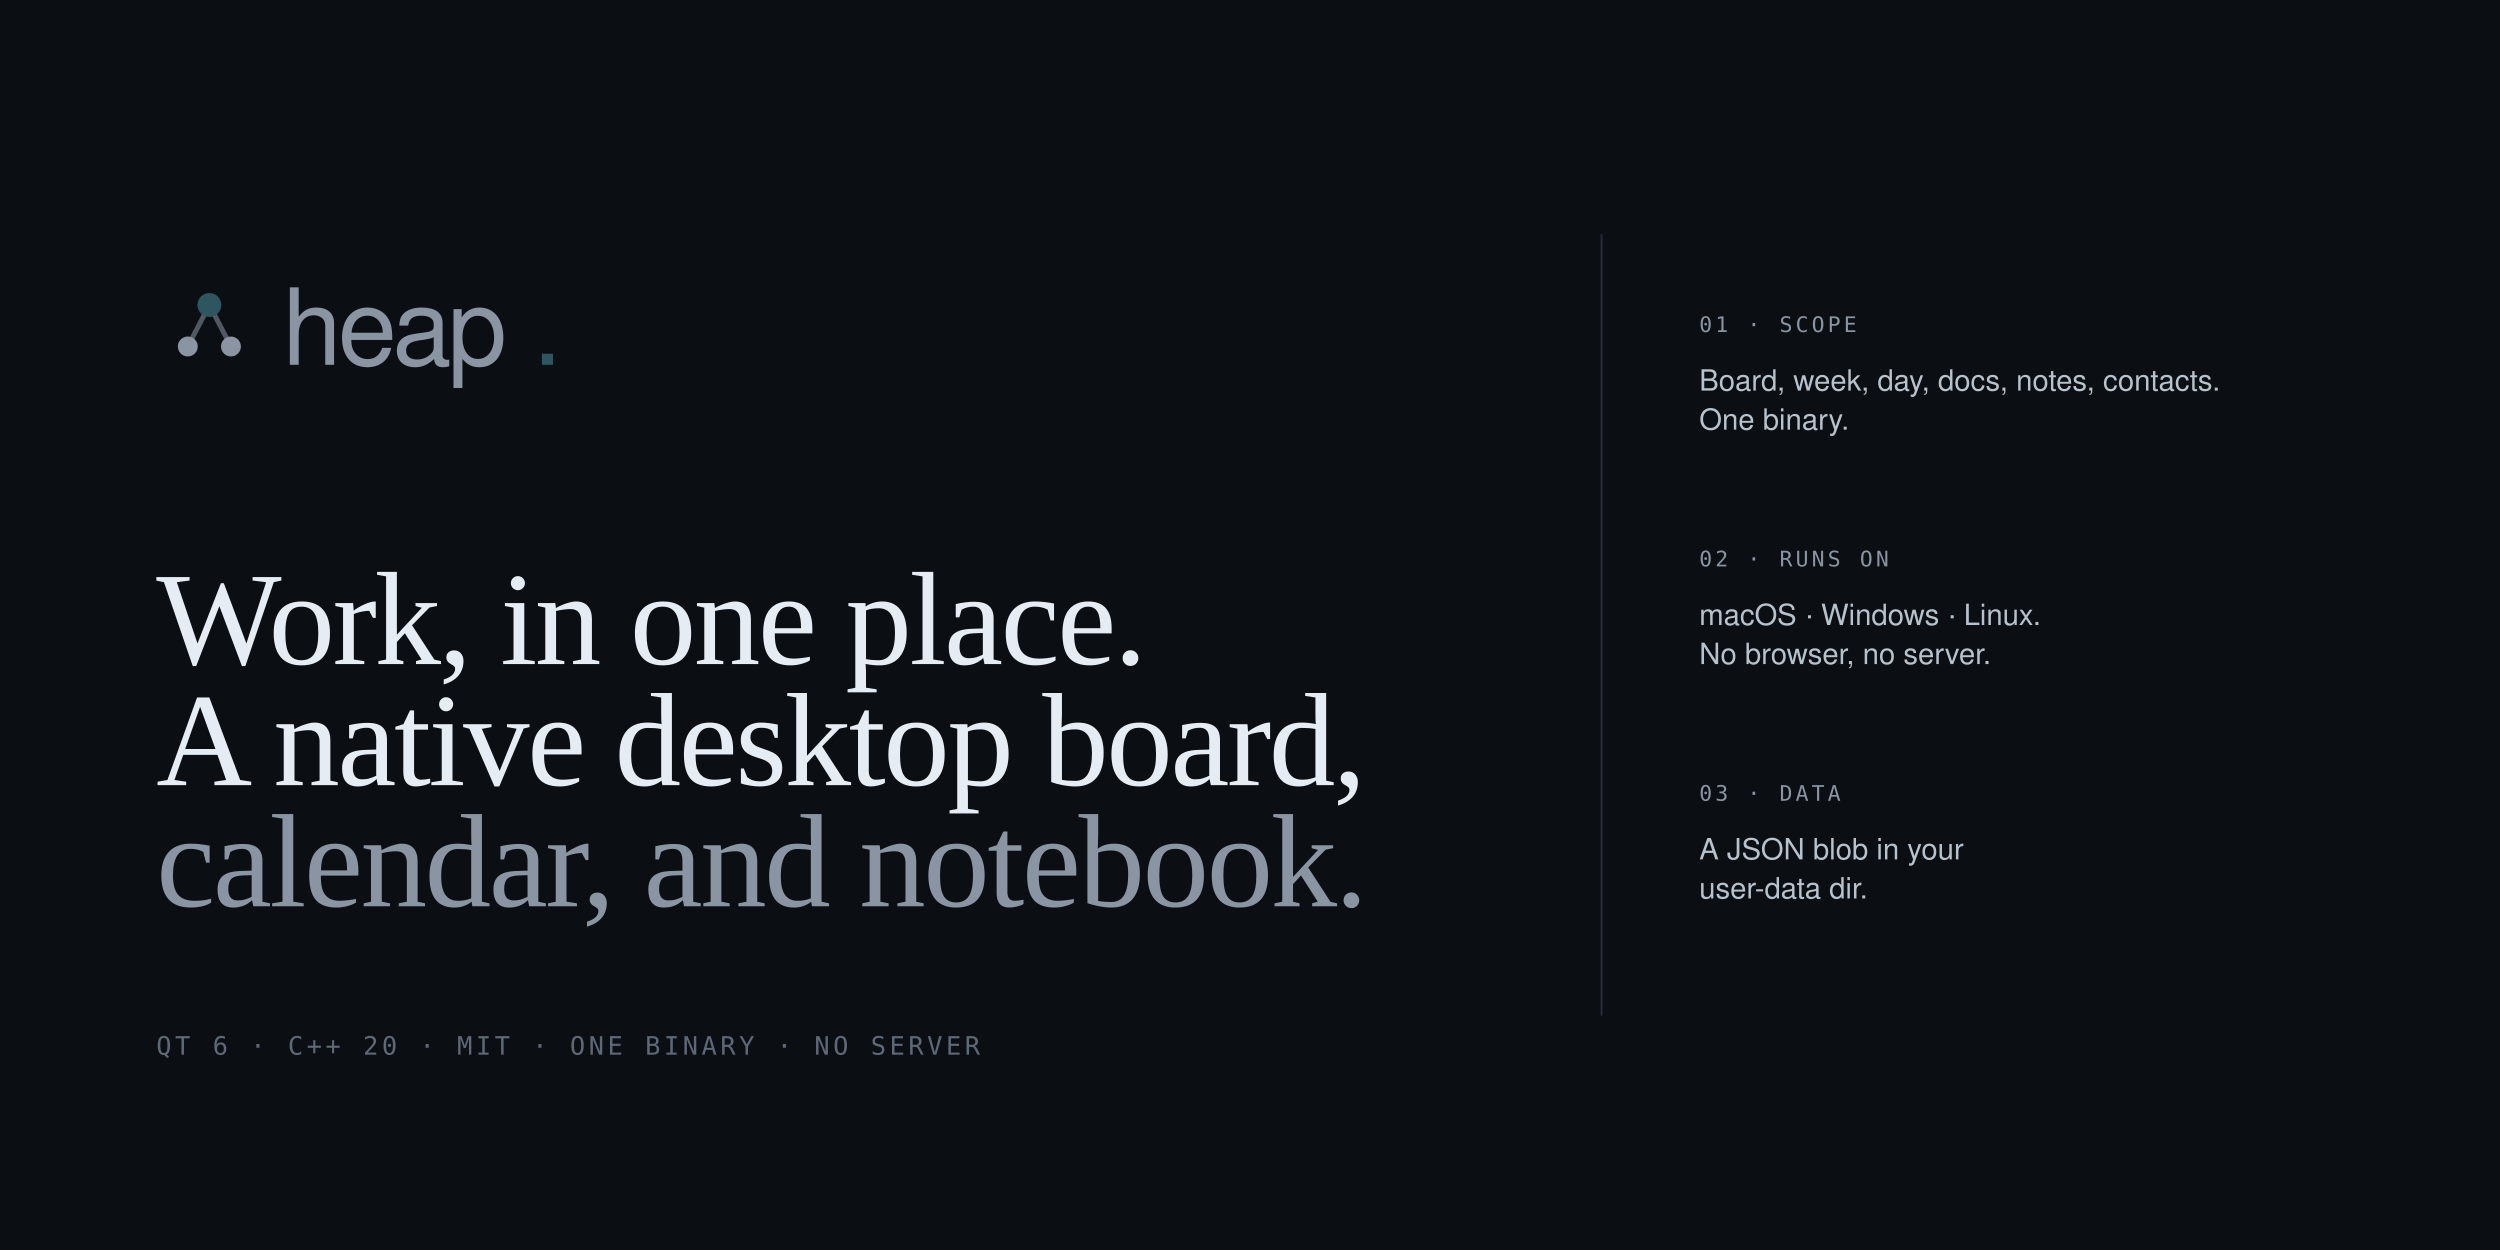
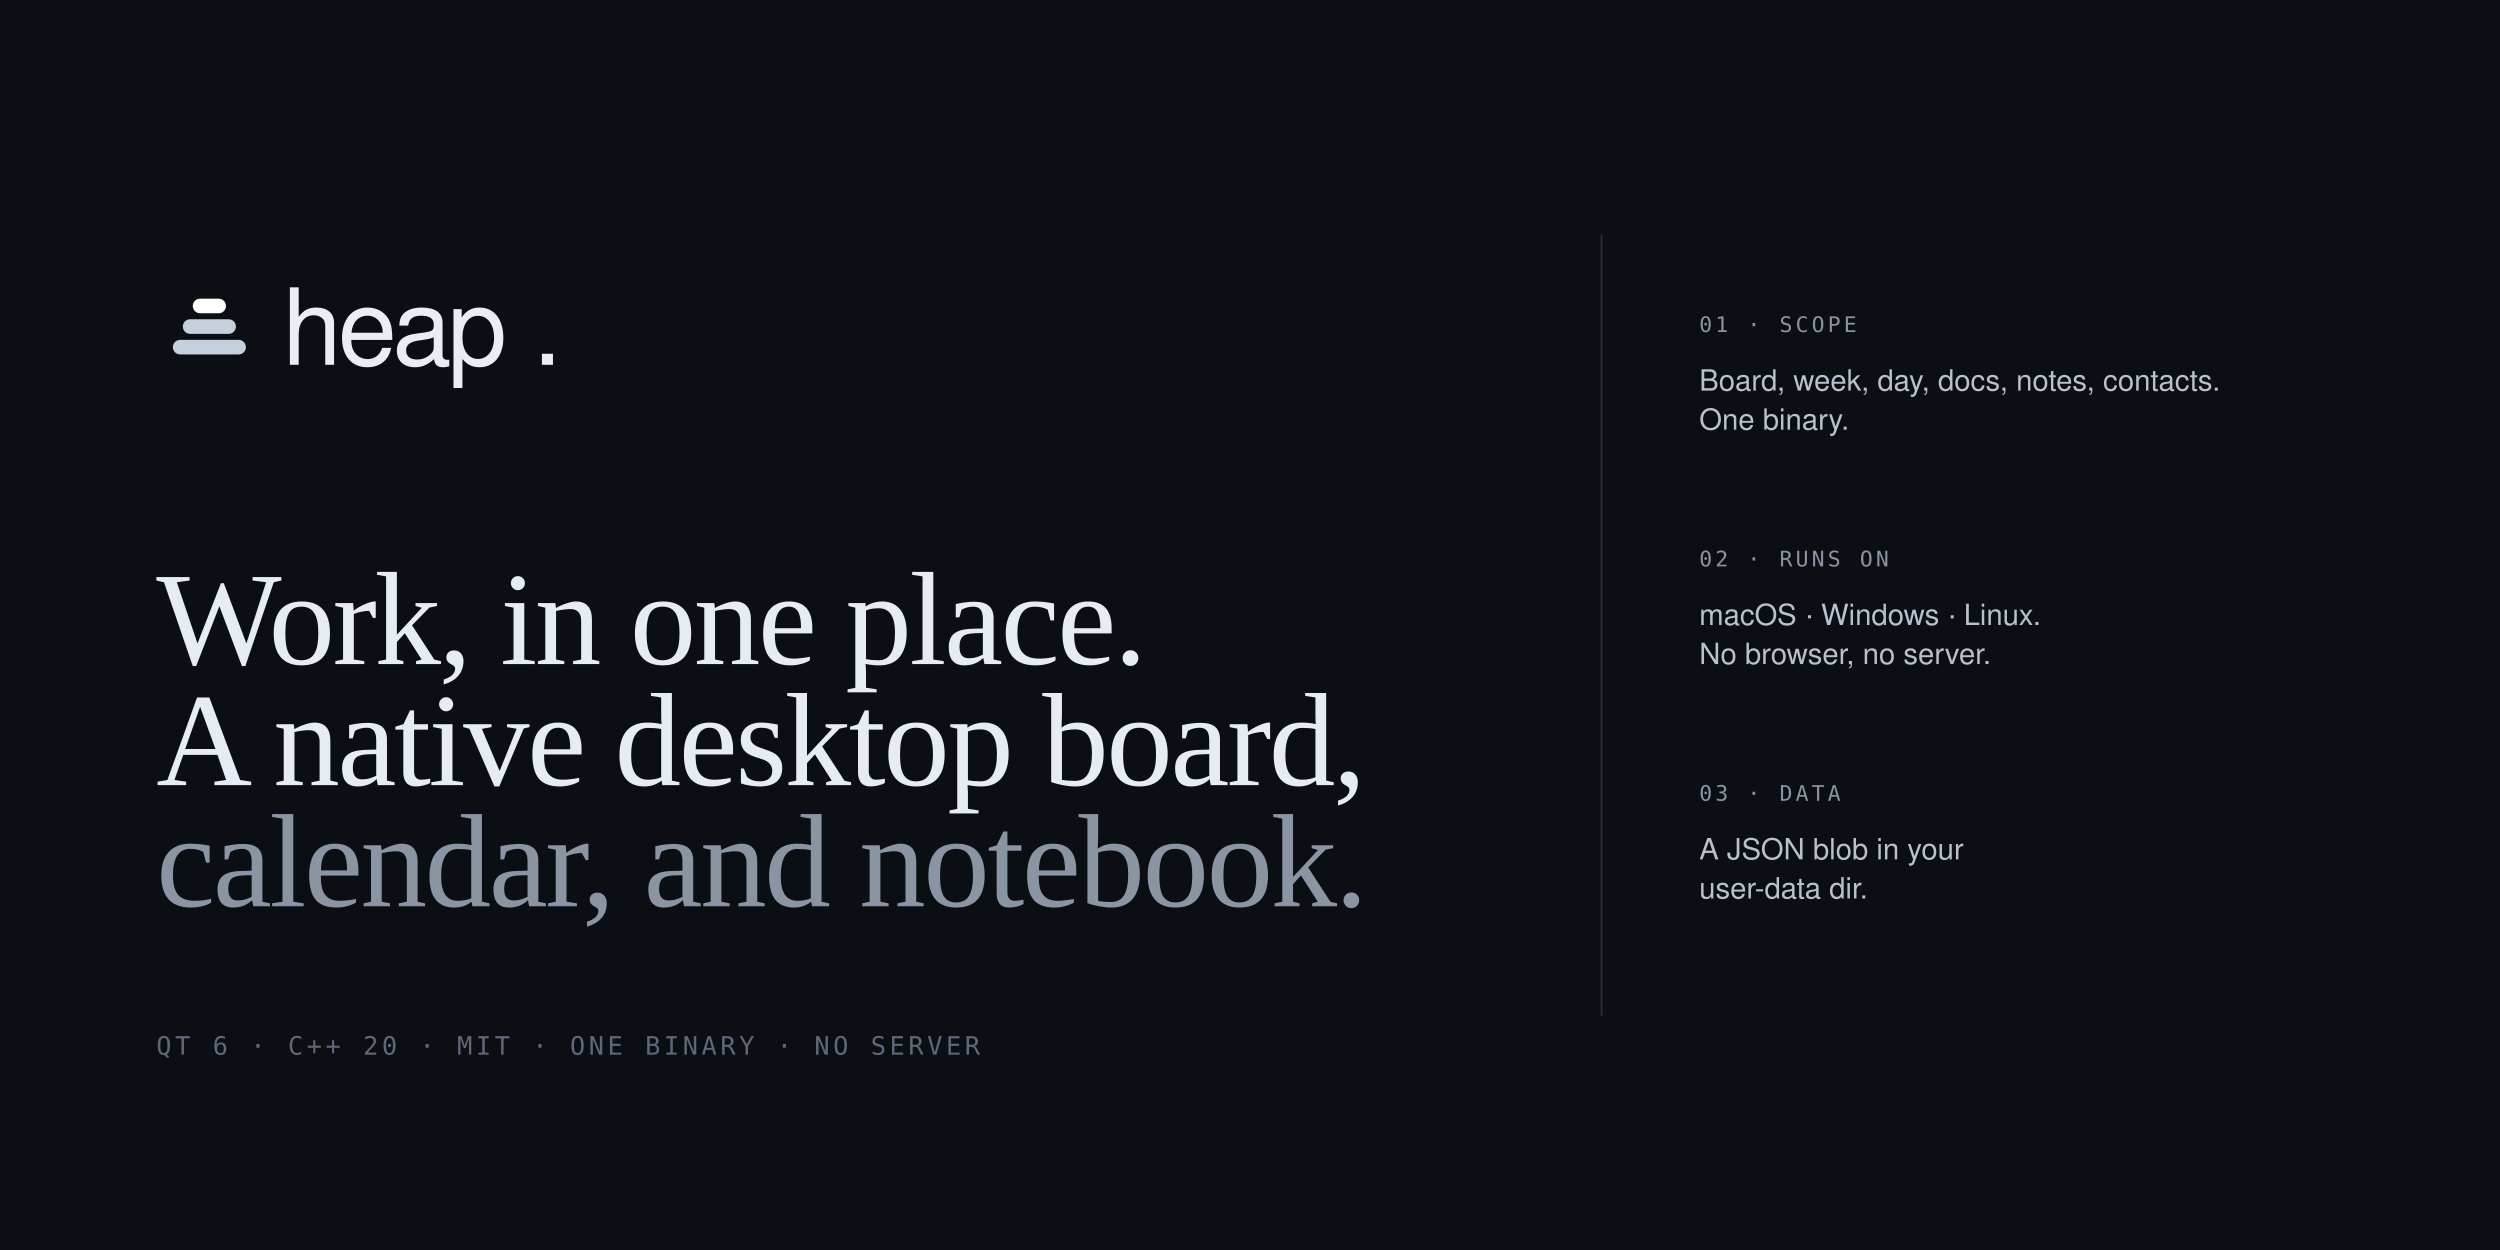
<svg xmlns="http://www.w3.org/2000/svg" viewBox="0 0 1280 640" width="1280" height="640">
  <rect width="1280" height="640" fill="#0b0e13" />
  <g transform="translate(80, 140)">
    <g transform="scale(1.7)">
-       <line x1="16" y1="9.5" x2="9.5" y2="22" stroke="#8a94a3" stroke-width="1.5" stroke-linecap="round" stroke-opacity="0.55" />
-       <line x1="16" y1="9.5" x2="22.5" y2="22" stroke="#8a94a3" stroke-width="1.5" stroke-linecap="round" stroke-opacity="0.55" />
-       <circle cx="9.5" cy="22" r="3" fill="#8a94a3" />
-       <circle cx="22.5" cy="22" r="3" fill="#8a94a3" />
-       <circle cx="16" cy="9.5" r="3.6" fill="#2f5560" />
+       <rect x="5" y="20" width="22" height="4.4" rx="2.2" fill="#c6d0dc" />
+       <rect x="8" y="13.8" width="16" height="4.4" rx="2.2" fill="#c6d0dc" />
+       <rect x="11" y="7.6" width="10" height="4.4" rx="2.2" fill="#ffffff" />
    </g>
-     <text x="64.6" y="46.784" font-family="'IBM Plex Sans', Helvetica, Arial, sans-serif" font-weight="500" font-size="54.4" letter-spacing="-1.904" fill="#8a94a3">heap
-             <tspan fill="#2f5560">.</tspan>
+     <text x="64.6" y="46.784" font-family="'IBM Plex Sans', Helvetica, Arial, sans-serif" font-weight="500" font-size="54.4" letter-spacing="-1.904" fill="#e8eef4">heap
+             <tspan fill="#e8eef4">.</tspan>
    </text>
  </g>
  <text x="80" y="340" font-family="'IBM Plex Serif', Georgia, 'Times New Roman', serif" font-weight="300" font-size="68" letter-spacing="-1.2" fill="#e5ecf3">Work, in one place.
    </text>
  <text x="80" y="402" font-family="'IBM Plex Serif', Georgia, 'Times New Roman', serif" font-weight="300" font-size="68" letter-spacing="-1.2" fill="#e5ecf3">A native desktop board,
    </text>
  <text x="80" y="464" font-family="'IBM Plex Serif', Georgia, 'Times New Roman', serif" font-weight="300" font-size="68" letter-spacing="-1.2" fill="#8a94a3">calendar, and notebook.
    </text>
  <text x="80" y="540" font-family="'JetBrains Mono', 'SF Mono', Menlo, Consolas, monospace" font-size="13" letter-spacing="1.8" fill="#5f6878">QT 6 · C++ 20 · MIT · ONE BINARY · NO SERVER
    </text>
  <line x1="820" y1="120" x2="820" y2="520" stroke="#262d39" stroke-width="1" />
  <g font-family="'JetBrains Mono', 'SF Mono', Menlo, Consolas, monospace" font-size="11" letter-spacing="1.6">
    <text x="870" y="170" fill="#8a94a3">01 · SCOPE</text>
    <text x="870" y="200" font-family="'IBM Plex Sans', Helvetica, Arial, sans-serif" font-size="15" font-weight="400" fill="#b8c2cc" letter-spacing="0">Board, week, day, docs, notes, contacts.
        </text>
    <text x="870" y="220" font-family="'IBM Plex Sans', Helvetica, Arial, sans-serif" font-size="15" font-weight="400" fill="#b8c2cc" letter-spacing="0">One binary.
        </text>
    <text x="870" y="290" fill="#8a94a3">02 · RUNS ON</text>
    <text x="870" y="320" font-family="'IBM Plex Sans', Helvetica, Arial, sans-serif" font-size="15" font-weight="400" fill="#b8c2cc" letter-spacing="0">macOS · Windows · Linux.
        </text>
    <text x="870" y="340" font-family="'IBM Plex Sans', Helvetica, Arial, sans-serif" font-size="15" font-weight="400" fill="#b8c2cc" letter-spacing="0">No browser, no server.
        </text>
    <text x="870" y="410" fill="#8a94a3">03 · DATA</text>
    <text x="870" y="440" font-family="'IBM Plex Sans', Helvetica, Arial, sans-serif" font-size="15" font-weight="400" fill="#b8c2cc" letter-spacing="0">A JSON blob in your
        </text>
    <text x="870" y="460" font-family="'IBM Plex Sans', Helvetica, Arial, sans-serif" font-size="15" font-weight="400" fill="#b8c2cc" letter-spacing="0">user-data dir.
        </text>
  </g>
</svg>
